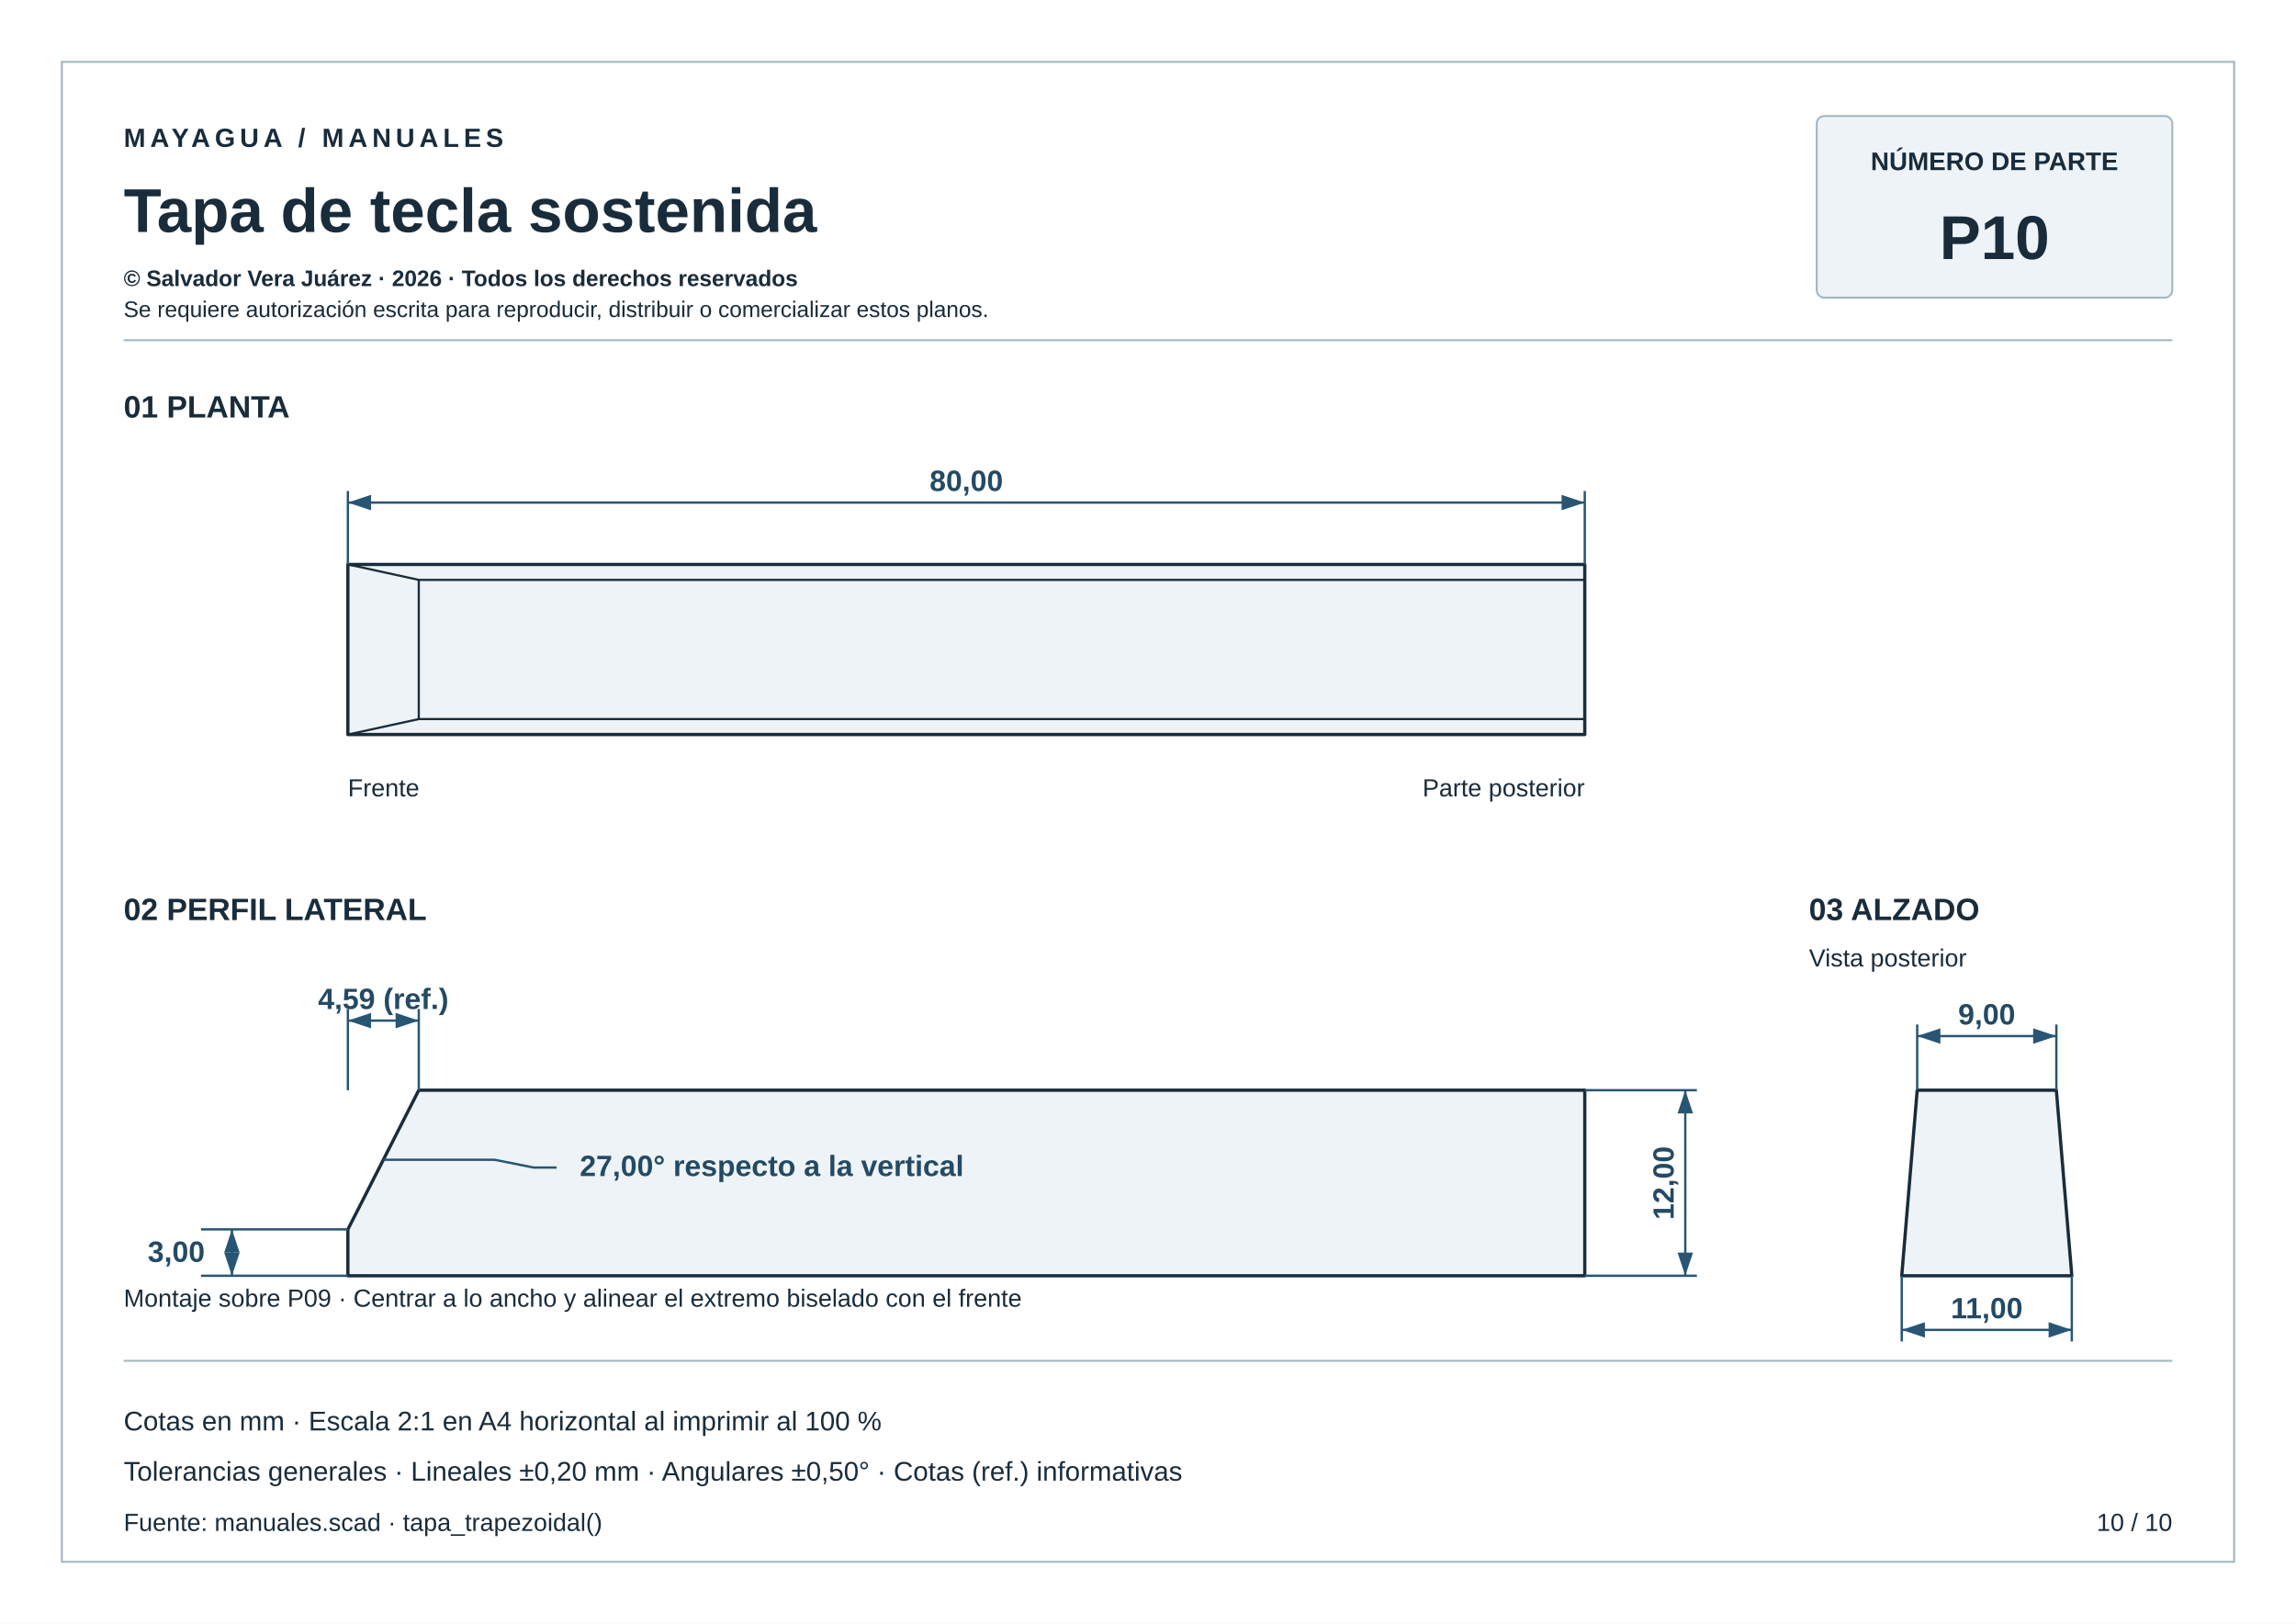
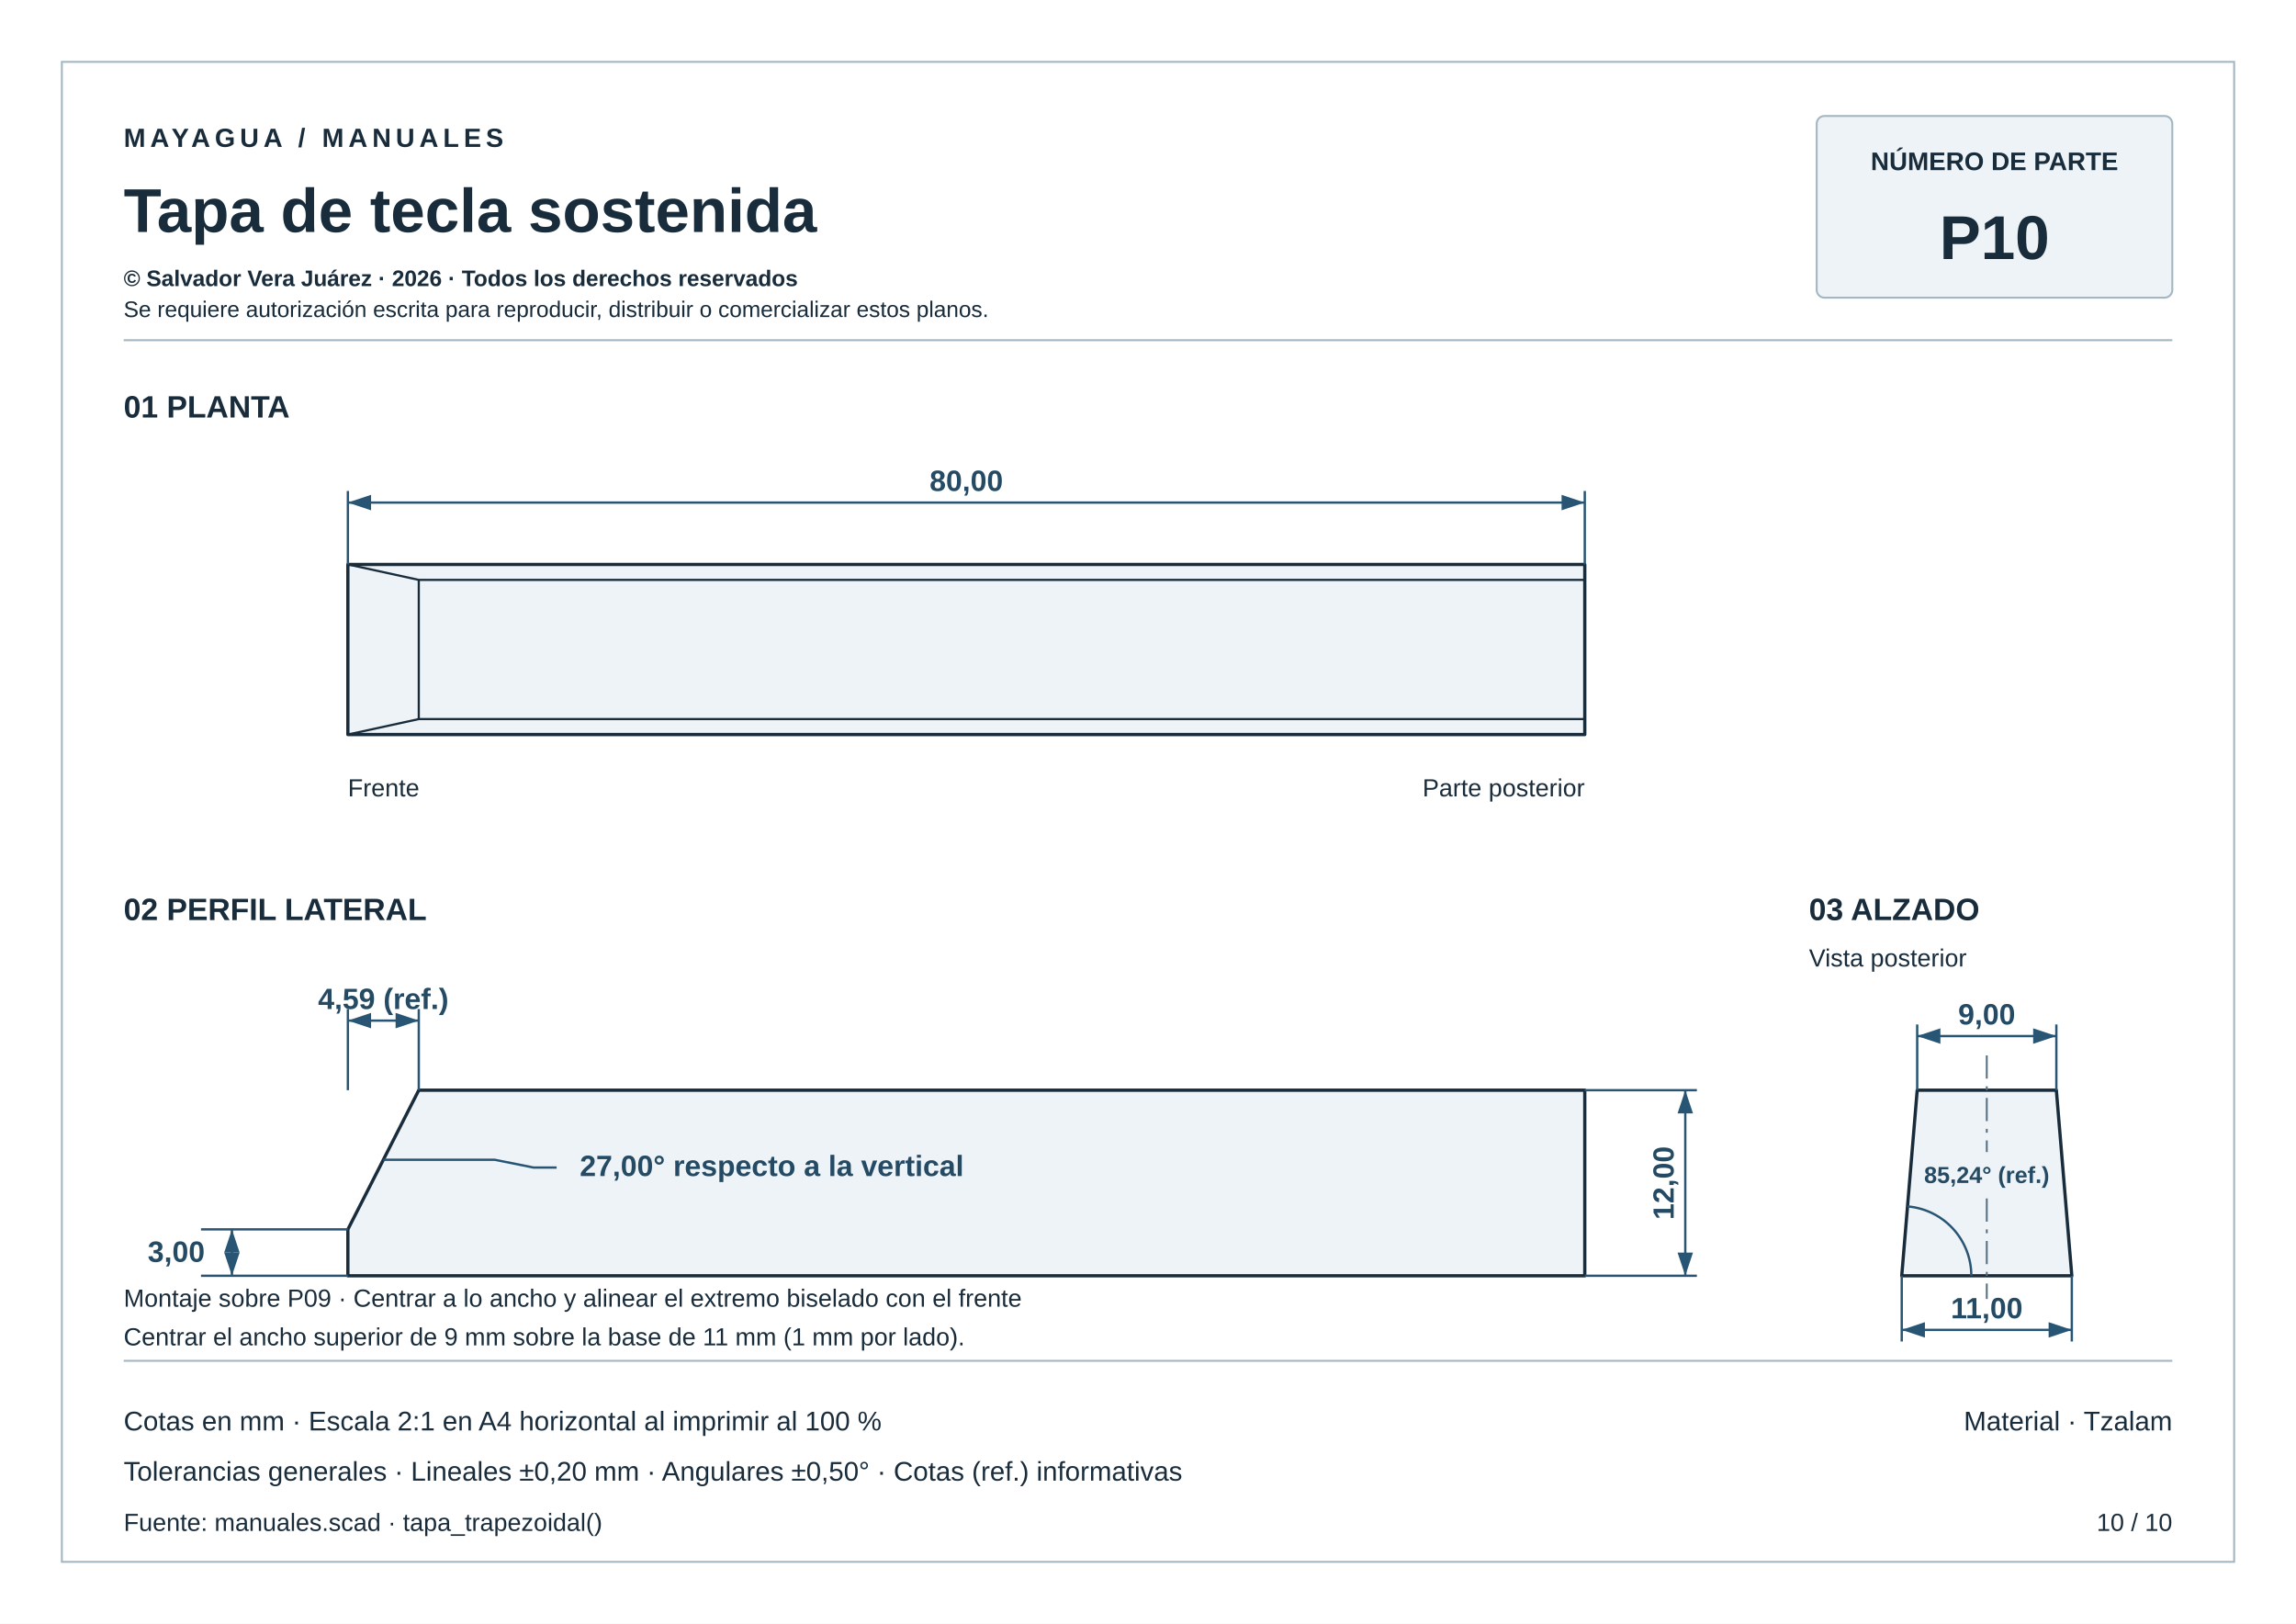
<svg xmlns="http://www.w3.org/2000/svg" width="297mm" height="210mm" viewBox="0 0 297 210" role="img" aria-labelledby="title desc">
  <defs>
    <marker id="flecha" viewBox="0 0 3 2" markerWidth="3" markerHeight="2" refX="3" refY="1" orient="auto-start-reverse" markerUnits="userSpaceOnUse">
      <path d="M0 0L3 1L0 2Z" fill="#285573" />
    </marker>
  </defs>
  <style>
text {font-family:Arial,sans-serif;fill:#192c3b}
.dim {stroke:#285573;stroke-width:.30;fill:none}
.medida {font-size:3.8px;font-weight:600;fill:#244a64}
.pieza {stroke:#192c3b;stroke-width:.42;fill:#edf3f6;stroke-linejoin:round}
.arista {fill:none;stroke:#192c3b;stroke-width:.28}
</style>
  <rect width="297" height="210" fill="white" />
  <rect x="8" y="8" width="281" height="194" fill="none" stroke="#a3b6c2" stroke-width=".25" />
  <text x="16" y="19" font-size="3.4" font-weight="bold" letter-spacing=".6">MAYAGUA / MANUALES</text>
  <text x="16" y="30" font-size="8" font-weight="bold">Tapa de tecla sostenida</text>
  <g id="derechos" font-size="2.9">
    <text x="16" y="37" font-weight="bold">© Salvador Vera Juárez · 2026 · Todos los derechos reservados</text>
    <text x="16" y="41">Se requiere autorización escrita para reproducir, distribuir o comercializar estos planos.</text>
  </g>
  <rect x="235" y="15" width="46" height="23.5" rx="1" fill="#edf3f6" stroke="#a3b6c2" stroke-width=".25" />
  <text x="258" y="22" text-anchor="middle" font-size="3.3" font-weight="bold">NÚMERO DE PARTE</text>
  <text x="258" y="33.5" text-anchor="middle" font-size="8" font-weight="bold">P10</text>
  <path d="M16 44H281 M16 176H281" stroke="#a3b6c2" stroke-width=".25" />
  <text x="16" y="54" font-size="4" text-anchor="start" class="" font-weight="bold">01  PLANTA</text>
  <polygon class="pieza" points="45,73 205,73 205,95 45,95" />
  <path class="arista" d="M45,73 L54.172,75" />
  <path class="arista" d="M45,95 L54.172,93" />
  <path class="arista" d="M54.172,75 L54.172,93" />
  <path class="arista" d="M54.172,75 L205,75" />
  <path class="arista" d="M54.172,93 L205,93" />
  <path class="dim" d="M45,73 L45,63.5" />
  <path class="dim" d="M205,73 L205,63.5" />
  <path class="dim" d="M45,65 L205,65" marker-start="url(#flecha)" marker-end="url(#flecha)" />
  <text x="125.0" y="63.5" font-size="3.5" text-anchor="middle" class="medida">80,00</text>
  <text x="45" y="103" font-size="3.2" text-anchor="start" class="">Frente</text>
  <text x="205" y="103" font-size="3.2" text-anchor="end" class="">Parte posterior</text>
  <text x="16" y="119" font-size="4" text-anchor="start" class="" font-weight="bold">02  PERFIL LATERAL</text>
  <polygon class="pieza" points="45,165 45,159 54.172,141 205,141 205,165" />
  <path class="dim" d="M45,159 L26,159" />
  <path class="dim" d="M45,165 L26,165" />
  <path class="dim" d="M30,165 L30,159" marker-start="url(#flecha)" marker-end="url(#flecha)" />
  <text x="26.5" y="163.2" font-size="3.5" text-anchor="end" class="medida">3,00</text>
  <path class="dim" d="M205,141 L219.5,141" />
  <path class="dim" d="M205,165 L219.5,165" />
  <path class="dim" d="M218,141 L218,165" marker-start="url(#flecha)" marker-end="url(#flecha)" />
  <text x="216.5" y="153.0" font-size="3.5" text-anchor="middle" class="medida" transform="rotate(-90 216.5 153.0)">12,00</text>
  <path class="dim" d="M45,141 L45,130.5" />
  <path class="dim" d="M54.172,141 L54.172,130.5" />
  <path class="dim" d="M45,132 L54.172,132" marker-start="url(#flecha)" marker-end="url(#flecha)" />
  <text x="49.586" y="130.5" font-size="3.5" text-anchor="middle" class="medida">4,59 (ref.)</text>
  <path class="dim" d="M49.586,150 L64,150 L69,151 L72,151" />
  <text x="75" y="152.1" font-size="3.5" text-anchor="start" class="medida">27,00° respecto a la vertical</text>
  <text x="234" y="119" font-size="4" text-anchor="start" class="" font-weight="bold">03  ALZADO</text>
  <text x="234" y="125" font-size="3.2" text-anchor="start" class="">Vista posterior</text>
  <polygon class="pieza" points="246,165 248,141 266,141 268,165" />
+   <path d="M257 136.5V149 M257 155V168" fill="none" stroke="#587184" stroke-width=".25" stroke-dasharray="3 1 .5 1" />
+   <path class="dim" d="M246.747,156.031 A9,9 0 0 1 255,165" />
+   <text x="257" y="153" text-anchor="middle" class="medida" style="font-size:3px">85,24° (ref.)</text>
  <path class="dim" d="M248,141 L248,132.5" />
  <path class="dim" d="M266,141 L266,132.5" />
  <path class="dim" d="M248,134 L266,134" marker-start="url(#flecha)" marker-end="url(#flecha)" />
  <text x="257.0" y="132.5" font-size="3.5" text-anchor="middle" class="medida">9,00</text>
  <path class="dim" d="M246,165 L246,173.5" />
  <path class="dim" d="M268,165 L268,173.5" />
  <path class="dim" d="M246,172 L268,172" marker-start="url(#flecha)" marker-end="url(#flecha)" />
  <text x="257.0" y="170.5" font-size="3.5" text-anchor="middle" class="medida">11,00</text>
  <text x="16" y="169" font-size="3.2">Montaje sobre P09 · Centrar a lo ancho y alinear el extremo biselado con el frente</text>
+   <text x="16" y="174" font-size="3.2">Centrar el ancho superior de 9 mm sobre la base de 11 mm (1 mm por lado).</text>
  <text x="16" y="185" font-size="3.5" text-anchor="start" class="">Cotas en mm · Escala 2:1 en A4 horizontal al imprimir al 100 %</text>
+   <text x="281" y="185" font-size="3.5" text-anchor="end">Material · Tzalam</text>
  <text x="16" y="191.5" font-size="3.5">Tolerancias generales · Lineales ±0,20 mm · Angulares ±0,50° · Cotas (ref.) informativas</text>
  <text x="16" y="198" font-size="3.2" text-anchor="start" class="">Fuente: manuales.scad · tapa_trapezoidal()</text>
  <text x="281" y="198" font-size="3.2" text-anchor="end" class="">10 / 10</text>
</svg>
